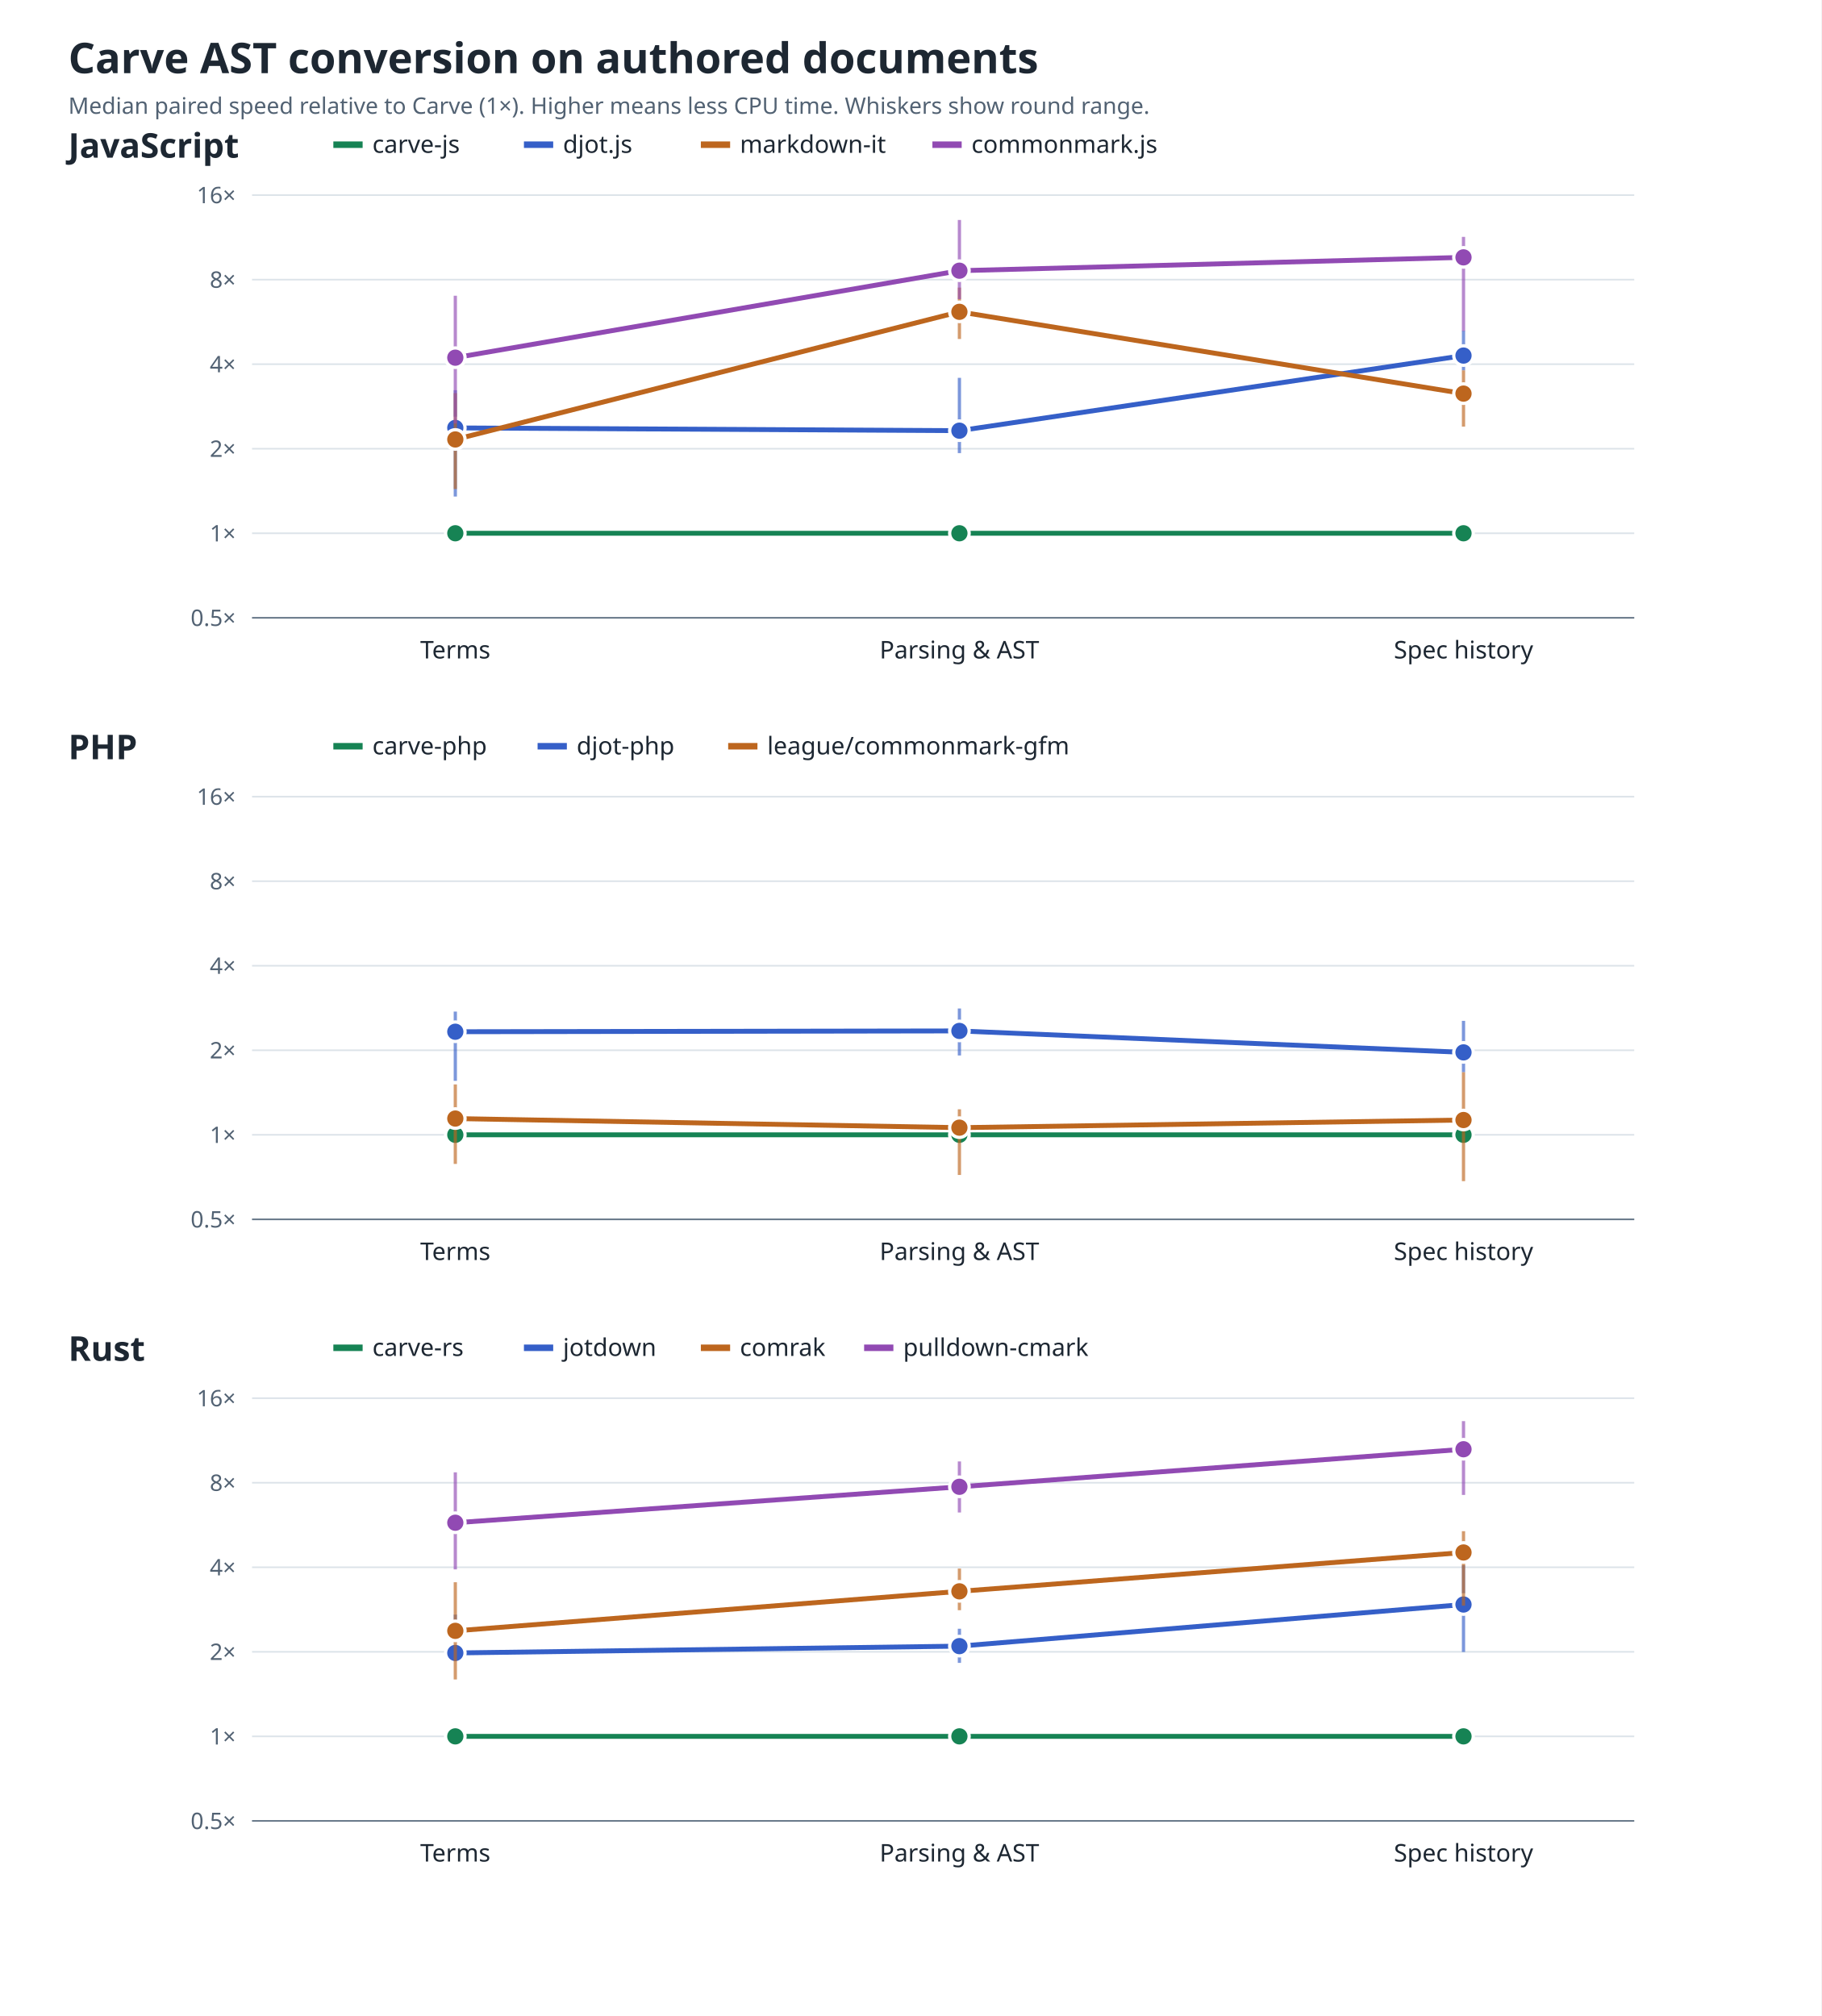
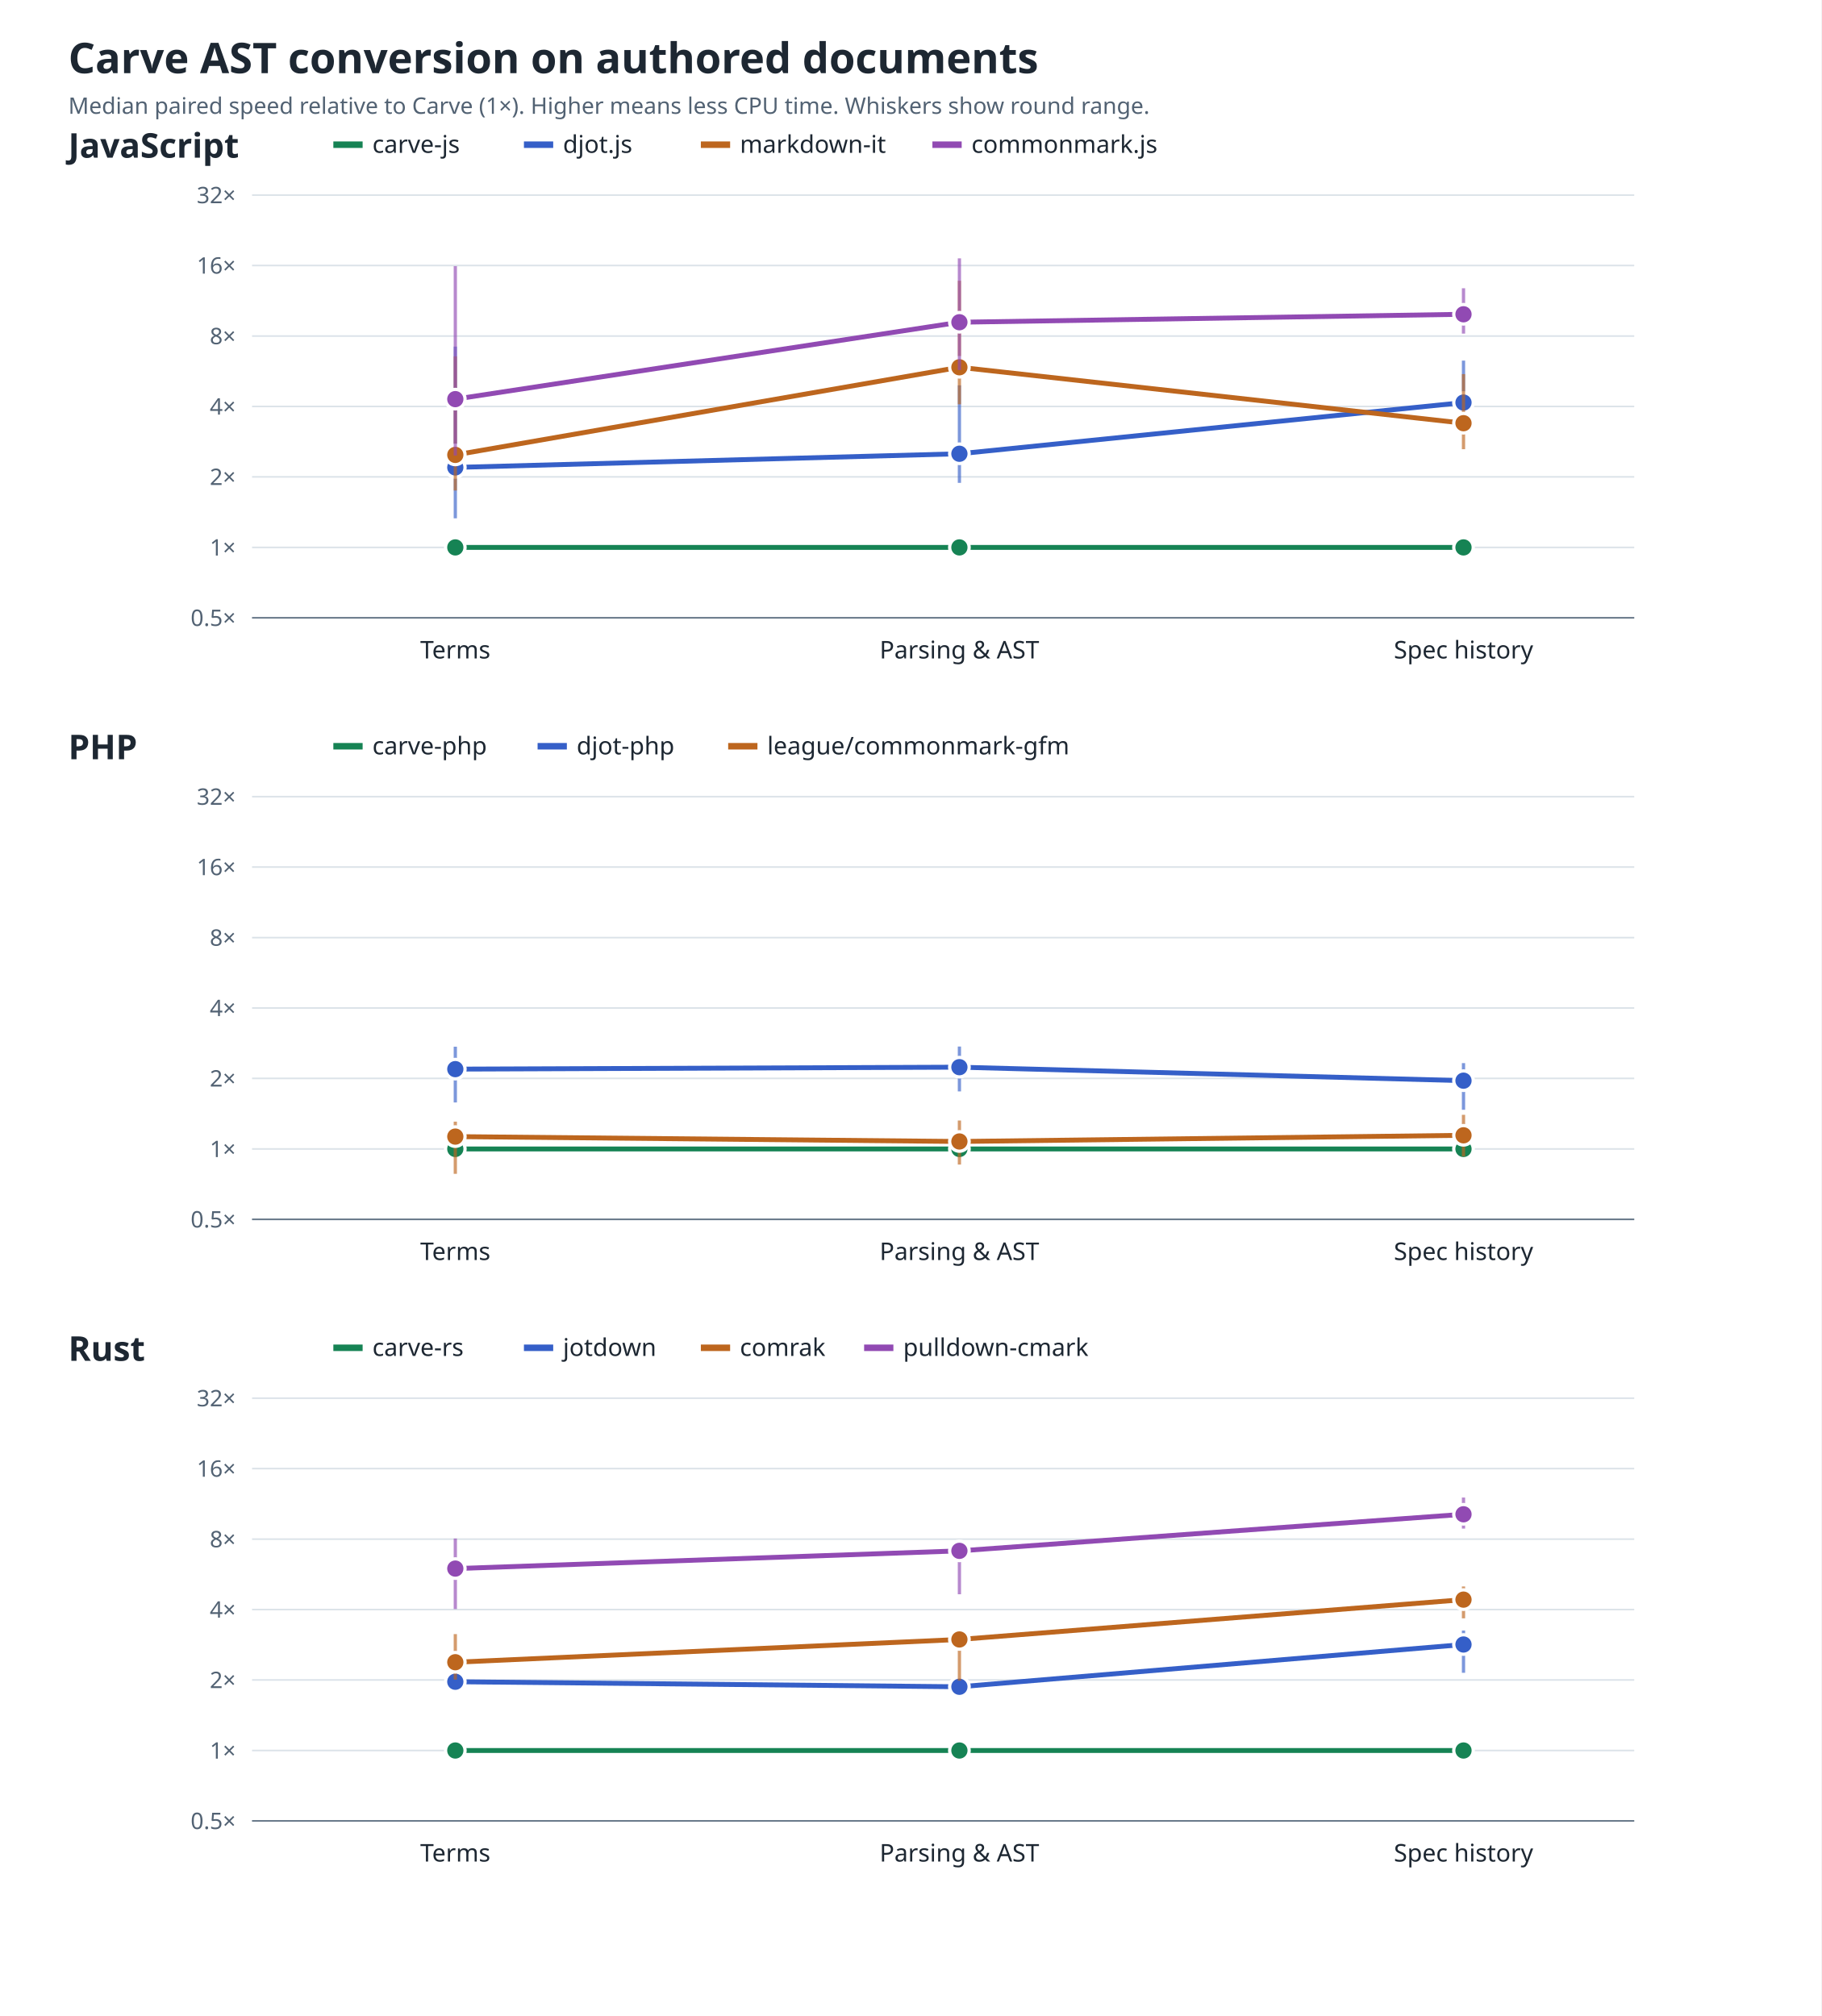
<svg xmlns="http://www.w3.org/2000/svg" role="img" aria-labelledby="title desc" viewBox="0 0 1120 1240">
  <style>text{font-family:system-ui,sans-serif;fill:#1d2732}.bg{fill:#fff}.grid{stroke:#dce3e9}.axis{stroke:#687889}.title{font-size:26px;font-weight:700}.panel{font-size:21px;font-weight:700}.label{font-size:15px}.note{font-size:14px;fill:#526273}.line{fill:none;stroke-width:3}.dot{stroke:#fff;stroke-width:2}@media(prefers-color-scheme:dark){text{fill:#edf3f8}.bg{fill:#0e1520}.grid{stroke:#354252}.axis{stroke:#a6b4c3}.note{fill:#a6b4c3}.dot{stroke:#0e1520}}</style>
  <rect class="bg" width="100%" height="100%" />
  <text x="42" y="45" class="title">Carve AST conversion on authored documents</text>
  <text x="42" y="70" class="note">Median paired speed relative to Carve (1×). Higher means less CPU time. Whiskers show round range.</text>
  <text x="42" y="97" class="panel">JavaScript</text>
  <line x1="205" y1="89" x2="223" y2="89" stroke="#168354" stroke-width="4" />
  <text x="229" y="94" class="label">carve-js</text>
  <line x1="322.2" y1="89" x2="340.2" y2="89" stroke="#355fc8" stroke-width="4" />
  <text x="346.2" y="94" class="label">djot.js</text>
  <line x1="431" y1="89" x2="449" y2="89" stroke="#bd661e" stroke-width="4" />
  <text x="455" y="94" class="label">markdown-it</text>
  <line x1="573.4" y1="89" x2="591.4" y2="89" stroke="#914ab3" stroke-width="4" />
  <text x="597.4" y="94" class="label">commonmark.js</text>
  <line class="grid" x1="155" y1="380.0" x2="1005" y2="380.0" />
  <text x="145" y="385.0" text-anchor="end" class="note">0.5×</text>
-   <line class="grid" x1="155" y1="328.0" x2="1005" y2="328.0" />
-   <text x="145" y="333.0" text-anchor="end" class="note">1×</text>
-   <line class="grid" x1="155" y1="276.0" x2="1005" y2="276.0" />
-   <text x="145" y="281.0" text-anchor="end" class="note">2×</text>
-   <line class="grid" x1="155" y1="224.0" x2="1005" y2="224.0" />
-   <text x="145" y="229.0" text-anchor="end" class="note">4×</text>
-   <line class="grid" x1="155" y1="172.0" x2="1005" y2="172.0" />
-   <text x="145" y="177.0" text-anchor="end" class="note">8×</text>
+   <line class="grid" x1="155" y1="336.7" x2="1005" y2="336.7" />
+   <text x="145" y="341.7" text-anchor="end" class="note">1×</text>
+   <line class="grid" x1="155" y1="293.3" x2="1005" y2="293.3" />
+   <text x="145" y="298.3" text-anchor="end" class="note">2×</text>
+   <line class="grid" x1="155" y1="250.0" x2="1005" y2="250.0" />
+   <text x="145" y="255.0" text-anchor="end" class="note">4×</text>
+   <line class="grid" x1="155" y1="206.7" x2="1005" y2="206.7" />
+   <text x="145" y="211.7" text-anchor="end" class="note">8×</text>
+   <line class="grid" x1="155" y1="163.3" x2="1005" y2="163.3" />
+   <text x="145" y="168.3" text-anchor="end" class="note">16×</text>
  <line class="grid" x1="155" y1="120.0" x2="1005" y2="120.0" />
-   <text x="145" y="125.0" text-anchor="end" class="note">16×</text>
+   <text x="145" y="125.0" text-anchor="end" class="note">32×</text>
  <line class="axis" x1="155" y1="380" x2="1005" y2="380" />
  <text x="280" y="405" text-anchor="middle" class="label">Terms</text>
  <text x="590" y="405" text-anchor="middle" class="label">Parsing &amp; AST</text>
  <text x="900" y="405" text-anchor="middle" class="label">Spec history</text>
-   <polyline class="line" stroke="#168354" points="280.0,328.0 590.0,328.0 900.0,328.0" />
-   <circle class="dot" fill="#168354" cx="280" cy="328.0" r="6" />
-   <circle class="dot" fill="#168354" cx="590" cy="328.0" r="6" />
-   <circle class="dot" fill="#168354" cx="900" cy="328.0" r="6" />
-   <polyline class="line" stroke="#355fc8" points="280.0,263.2 590.0,264.9 900.0,218.7" />
-   <line x1="280" y1="305.4" x2="280" y2="240.0" stroke="#355fc8" stroke-width="2" opacity=".65" />
-   <circle class="dot" fill="#355fc8" cx="280" cy="263.2" r="6" />
-   <line x1="590" y1="278.7" x2="590" y2="232.4" stroke="#355fc8" stroke-width="2" opacity=".65" />
-   <circle class="dot" fill="#355fc8" cx="590" cy="264.9" r="6" />
-   <line x1="900" y1="227.8" x2="900" y2="203.4" stroke="#355fc8" stroke-width="2" opacity=".65" />
-   <circle class="dot" fill="#355fc8" cx="900" cy="218.7" r="6" />
-   <polyline class="line" stroke="#bd661e" points="280.0,270.3 590.0,191.8 900.0,242.1" />
-   <line x1="280" y1="300.8" x2="280" y2="241.8" stroke="#bd661e" stroke-width="2" opacity=".65" />
-   <circle class="dot" fill="#bd661e" cx="280" cy="270.3" r="6" />
-   <line x1="590" y1="208.5" x2="590" y2="176.9" stroke="#bd661e" stroke-width="2" opacity=".65" />
-   <circle class="dot" fill="#bd661e" cx="590" cy="191.8" r="6" />
-   <line x1="900" y1="262.4" x2="900" y2="227.8" stroke="#bd661e" stroke-width="2" opacity=".65" />
-   <circle class="dot" fill="#bd661e" cx="900" cy="242.1" r="6" />
-   <polyline class="line" stroke="#914ab3" points="280.0,220.0 590.0,166.5 900.0,158.3" />
-   <line x1="280" y1="260.5" x2="280" y2="181.9" stroke="#914ab3" stroke-width="2" opacity=".65" />
-   <circle class="dot" fill="#914ab3" cx="280" cy="220.0" r="6" />
-   <line x1="590" y1="184.0" x2="590" y2="135.3" stroke="#914ab3" stroke-width="2" opacity=".65" />
-   <circle class="dot" fill="#914ab3" cx="590" cy="166.5" r="6" />
-   <line x1="900" y1="203.6" x2="900" y2="145.7" stroke="#914ab3" stroke-width="2" opacity=".65" />
-   <circle class="dot" fill="#914ab3" cx="900" cy="158.3" r="6" />
+   <polyline class="line" stroke="#168354" points="280.0,336.7 590.0,336.7 900.0,336.7" />
+   <circle class="dot" fill="#168354" cx="280" cy="336.7" r="6" />
+   <circle class="dot" fill="#168354" cx="590" cy="336.7" r="6" />
+   <circle class="dot" fill="#168354" cx="900" cy="336.7" r="6" />
+   <polyline class="line" stroke="#355fc8" points="280.0,287.5 590.0,279.1 900.0,247.6" />
+   <line x1="280" y1="318.8" x2="280" y2="213.2" stroke="#355fc8" stroke-width="2" opacity=".65" />
+   <circle class="dot" fill="#355fc8" cx="280" cy="287.5" r="6" />
+   <line x1="590" y1="297.0" x2="590" y2="237.0" stroke="#355fc8" stroke-width="2" opacity=".65" />
+   <circle class="dot" fill="#355fc8" cx="590" cy="279.1" r="6" />
+   <line x1="900" y1="258.8" x2="900" y2="221.8" stroke="#355fc8" stroke-width="2" opacity=".65" />
+   <circle class="dot" fill="#355fc8" cx="900" cy="247.6" r="6" />
+   <polyline class="line" stroke="#bd661e" points="280.0,279.8 590.0,225.9 900.0,260.3" />
+   <line x1="280" y1="301.7" x2="280" y2="219.2" stroke="#bd661e" stroke-width="2" opacity=".65" />
+   <circle class="dot" fill="#bd661e" cx="280" cy="279.8" r="6" />
+   <line x1="590" y1="248.7" x2="590" y2="172.7" stroke="#bd661e" stroke-width="2" opacity=".65" />
+   <circle class="dot" fill="#bd661e" cx="590" cy="225.9" r="6" />
+   <line x1="900" y1="276.3" x2="900" y2="230.1" stroke="#bd661e" stroke-width="2" opacity=".65" />
+   <circle class="dot" fill="#bd661e" cx="900" cy="260.3" r="6" />
+   <polyline class="line" stroke="#914ab3" points="280.0,245.5 590.0,198.2 900.0,193.3" />
+   <line x1="280" y1="280.2" x2="280" y2="163.7" stroke="#914ab3" stroke-width="2" opacity=".65" />
+   <circle class="dot" fill="#914ab3" cx="280" cy="245.5" r="6" />
+   <line x1="590" y1="227.6" x2="590" y2="158.9" stroke="#914ab3" stroke-width="2" opacity=".65" />
+   <circle class="dot" fill="#914ab3" cx="590" cy="198.2" r="6" />
+   <line x1="900" y1="205.2" x2="900" y2="177.3" stroke="#914ab3" stroke-width="2" opacity=".65" />
+   <circle class="dot" fill="#914ab3" cx="900" cy="193.3" r="6" />
  <text x="42" y="467" class="panel">PHP</text>
  <line x1="205" y1="459" x2="223" y2="459" stroke="#168354" stroke-width="4" />
  <text x="229" y="464" class="label">carve-php</text>
  <line x1="330.6" y1="459" x2="348.6" y2="459" stroke="#355fc8" stroke-width="4" />
  <text x="354.6" y="464" class="label">djot-php</text>
  <line x1="447.8" y1="459" x2="465.8" y2="459" stroke="#bd661e" stroke-width="4" />
  <text x="471.8" y="464" class="label">league/commonmark-gfm</text>
  <line class="grid" x1="155" y1="750.0" x2="1005" y2="750.0" />
  <text x="145" y="755.0" text-anchor="end" class="note">0.5×</text>
-   <line class="grid" x1="155" y1="698.0" x2="1005" y2="698.0" />
-   <text x="145" y="703.0" text-anchor="end" class="note">1×</text>
-   <line class="grid" x1="155" y1="646.0" x2="1005" y2="646.0" />
-   <text x="145" y="651.0" text-anchor="end" class="note">2×</text>
-   <line class="grid" x1="155" y1="594.0" x2="1005" y2="594.0" />
-   <text x="145" y="599.0" text-anchor="end" class="note">4×</text>
-   <line class="grid" x1="155" y1="542.0" x2="1005" y2="542.0" />
-   <text x="145" y="547.0" text-anchor="end" class="note">8×</text>
+   <line class="grid" x1="155" y1="706.7" x2="1005" y2="706.7" />
+   <text x="145" y="711.7" text-anchor="end" class="note">1×</text>
+   <line class="grid" x1="155" y1="663.3" x2="1005" y2="663.3" />
+   <text x="145" y="668.3" text-anchor="end" class="note">2×</text>
+   <line class="grid" x1="155" y1="620.0" x2="1005" y2="620.0" />
+   <text x="145" y="625.0" text-anchor="end" class="note">4×</text>
+   <line class="grid" x1="155" y1="576.7" x2="1005" y2="576.7" />
+   <text x="145" y="581.7" text-anchor="end" class="note">8×</text>
+   <line class="grid" x1="155" y1="533.3" x2="1005" y2="533.3" />
+   <text x="145" y="538.3" text-anchor="end" class="note">16×</text>
  <line class="grid" x1="155" y1="490.0" x2="1005" y2="490.0" />
-   <text x="145" y="495.0" text-anchor="end" class="note">16×</text>
+   <text x="145" y="495.0" text-anchor="end" class="note">32×</text>
  <line class="axis" x1="155" y1="750" x2="1005" y2="750" />
  <text x="280" y="775" text-anchor="middle" class="label">Terms</text>
  <text x="590" y="775" text-anchor="middle" class="label">Parsing &amp; AST</text>
  <text x="900" y="775" text-anchor="middle" class="label">Spec history</text>
-   <polyline class="line" stroke="#168354" points="280.0,698.0 590.0,698.0 900.0,698.0" />
-   <circle class="dot" fill="#168354" cx="280" cy="698.0" r="6" />
-   <circle class="dot" fill="#168354" cx="590" cy="698.0" r="6" />
-   <circle class="dot" fill="#168354" cx="900" cy="698.0" r="6" />
-   <polyline class="line" stroke="#355fc8" points="280.0,634.6 590.0,634.1 900.0,647.3" />
-   <line x1="280" y1="664.8" x2="280" y2="622.2" stroke="#355fc8" stroke-width="2" opacity=".65" />
-   <circle class="dot" fill="#355fc8" cx="280" cy="634.6" r="6" />
-   <line x1="590" y1="649.2" x2="590" y2="620.3" stroke="#355fc8" stroke-width="2" opacity=".65" />
-   <circle class="dot" fill="#355fc8" cx="590" cy="634.1" r="6" />
-   <line x1="900" y1="659.5" x2="900" y2="627.9" stroke="#355fc8" stroke-width="2" opacity=".65" />
-   <circle class="dot" fill="#355fc8" cx="900" cy="647.3" r="6" />
-   <polyline class="line" stroke="#bd661e" points="280.0,688.0 590.0,693.6 900.0,688.9" />
-   <line x1="280" y1="715.9" x2="280" y2="667.0" stroke="#bd661e" stroke-width="2" opacity=".65" />
-   <circle class="dot" fill="#bd661e" cx="280" cy="688.0" r="6" />
-   <line x1="590" y1="722.7" x2="590" y2="682.3" stroke="#bd661e" stroke-width="2" opacity=".65" />
-   <circle class="dot" fill="#bd661e" cx="590" cy="693.6" r="6" />
-   <line x1="900" y1="726.5" x2="900" y2="659.5" stroke="#bd661e" stroke-width="2" opacity=".65" />
-   <circle class="dot" fill="#bd661e" cx="900" cy="688.9" r="6" />
+   <polyline class="line" stroke="#168354" points="280.0,706.7 590.0,706.7 900.0,706.7" />
+   <circle class="dot" fill="#168354" cx="280" cy="706.7" r="6" />
+   <circle class="dot" fill="#168354" cx="590" cy="706.7" r="6" />
+   <circle class="dot" fill="#168354" cx="900" cy="706.7" r="6" />
+   <polyline class="line" stroke="#355fc8" points="280.0,657.6 590.0,656.4 900.0,664.7" />
+   <line x1="280" y1="678.1" x2="280" y2="643.8" stroke="#355fc8" stroke-width="2" opacity=".65" />
+   <circle class="dot" fill="#355fc8" cx="280" cy="657.6" r="6" />
+   <line x1="590" y1="671.3" x2="590" y2="643.7" stroke="#355fc8" stroke-width="2" opacity=".65" />
+   <circle class="dot" fill="#355fc8" cx="590" cy="656.4" r="6" />
+   <line x1="900" y1="682.6" x2="900" y2="653.9" stroke="#355fc8" stroke-width="2" opacity=".65" />
+   <circle class="dot" fill="#355fc8" cx="900" cy="664.7" r="6" />
+   <polyline class="line" stroke="#bd661e" points="280.0,699.1 590.0,702.1 900.0,698.3" />
+   <line x1="280" y1="722.0" x2="280" y2="689.9" stroke="#bd661e" stroke-width="2" opacity=".65" />
+   <circle class="dot" fill="#bd661e" cx="280" cy="699.1" r="6" />
+   <line x1="590" y1="716.3" x2="590" y2="689.2" stroke="#bd661e" stroke-width="2" opacity=".65" />
+   <circle class="dot" fill="#bd661e" cx="590" cy="702.1" r="6" />
+   <line x1="900" y1="711.3" x2="900" y2="685.7" stroke="#bd661e" stroke-width="2" opacity=".65" />
+   <circle class="dot" fill="#bd661e" cx="900" cy="698.3" r="6" />
  <text x="42" y="837" class="panel">Rust</text>
  <line x1="205" y1="829" x2="223" y2="829" stroke="#168354" stroke-width="4" />
  <text x="229" y="834" class="label">carve-rs</text>
  <line x1="322.2" y1="829" x2="340.2" y2="829" stroke="#355fc8" stroke-width="4" />
  <text x="346.2" y="834" class="label">jotdown</text>
  <line x1="431" y1="829" x2="449" y2="829" stroke="#bd661e" stroke-width="4" />
  <text x="455" y="834" class="label">comrak</text>
  <line x1="531.4" y1="829" x2="549.4" y2="829" stroke="#914ab3" stroke-width="4" />
  <text x="555.4" y="834" class="label">pulldown-cmark</text>
  <line class="grid" x1="155" y1="1120.0" x2="1005" y2="1120.0" />
  <text x="145" y="1125.0" text-anchor="end" class="note">0.5×</text>
-   <line class="grid" x1="155" y1="1068.0" x2="1005" y2="1068.0" />
-   <text x="145" y="1073.0" text-anchor="end" class="note">1×</text>
-   <line class="grid" x1="155" y1="1016.0" x2="1005" y2="1016.0" />
-   <text x="145" y="1021.0" text-anchor="end" class="note">2×</text>
-   <line class="grid" x1="155" y1="964.0" x2="1005" y2="964.0" />
-   <text x="145" y="969.0" text-anchor="end" class="note">4×</text>
-   <line class="grid" x1="155" y1="912.0" x2="1005" y2="912.0" />
-   <text x="145" y="917.0" text-anchor="end" class="note">8×</text>
+   <line class="grid" x1="155" y1="1076.7" x2="1005" y2="1076.7" />
+   <text x="145" y="1081.7" text-anchor="end" class="note">1×</text>
+   <line class="grid" x1="155" y1="1033.3" x2="1005" y2="1033.3" />
+   <text x="145" y="1038.3" text-anchor="end" class="note">2×</text>
+   <line class="grid" x1="155" y1="990.0" x2="1005" y2="990.0" />
+   <text x="145" y="995.0" text-anchor="end" class="note">4×</text>
+   <line class="grid" x1="155" y1="946.7" x2="1005" y2="946.7" />
+   <text x="145" y="951.7" text-anchor="end" class="note">8×</text>
+   <line class="grid" x1="155" y1="903.3" x2="1005" y2="903.3" />
+   <text x="145" y="908.3" text-anchor="end" class="note">16×</text>
  <line class="grid" x1="155" y1="860.0" x2="1005" y2="860.0" />
-   <text x="145" y="865.0" text-anchor="end" class="note">16×</text>
+   <text x="145" y="865.0" text-anchor="end" class="note">32×</text>
  <line class="axis" x1="155" y1="1120" x2="1005" y2="1120" />
  <text x="280" y="1145" text-anchor="middle" class="label">Terms</text>
  <text x="590" y="1145" text-anchor="middle" class="label">Parsing &amp; AST</text>
  <text x="900" y="1145" text-anchor="middle" class="label">Spec history</text>
-   <polyline class="line" stroke="#168354" points="280.0,1068.0 590.0,1068.0 900.0,1068.0" />
-   <circle class="dot" fill="#168354" cx="280" cy="1068.0" r="6" />
-   <circle class="dot" fill="#168354" cx="590" cy="1068.0" r="6" />
-   <circle class="dot" fill="#168354" cx="900" cy="1068.0" r="6" />
-   <polyline class="line" stroke="#355fc8" points="280.0,1016.7 590.0,1012.5 900.0,986.9" />
-   <line x1="280" y1="1021.1" x2="280" y2="993.1" stroke="#355fc8" stroke-width="2" opacity=".65" />
-   <circle class="dot" fill="#355fc8" cx="280" cy="1016.7" r="6" />
-   <line x1="590" y1="1022.8" x2="590" y2="1001.8" stroke="#355fc8" stroke-width="2" opacity=".65" />
-   <circle class="dot" fill="#355fc8" cx="590" cy="1012.5" r="6" />
-   <line x1="900" y1="1016.1" x2="900" y2="962.7" stroke="#355fc8" stroke-width="2" opacity=".65" />
-   <circle class="dot" fill="#355fc8" cx="900" cy="986.9" r="6" />
-   <polyline class="line" stroke="#bd661e" points="280.0,1003.1 590.0,978.8 900.0,954.9" />
-   <line x1="280" y1="1033.0" x2="280" y2="973.2" stroke="#bd661e" stroke-width="2" opacity=".65" />
-   <circle class="dot" fill="#bd661e" cx="280" cy="1003.1" r="6" />
-   <line x1="590" y1="990.4" x2="590" y2="964.8" stroke="#bd661e" stroke-width="2" opacity=".65" />
-   <circle class="dot" fill="#bd661e" cx="590" cy="978.8" r="6" />
-   <line x1="900" y1="987.6" x2="900" y2="941.8" stroke="#bd661e" stroke-width="2" opacity=".65" />
-   <circle class="dot" fill="#bd661e" cx="900" cy="954.9" r="6" />
-   <polyline class="line" stroke="#914ab3" points="280.0,936.6 590.0,914.5 900.0,891.4" />
-   <line x1="280" y1="965.3" x2="280" y2="905.6" stroke="#914ab3" stroke-width="2" opacity=".65" />
-   <circle class="dot" fill="#914ab3" cx="280" cy="936.6" r="6" />
-   <line x1="590" y1="930.3" x2="590" y2="898.9" stroke="#914ab3" stroke-width="2" opacity=".65" />
-   <circle class="dot" fill="#914ab3" cx="590" cy="914.5" r="6" />
-   <line x1="900" y1="919.5" x2="900" y2="874.1" stroke="#914ab3" stroke-width="2" opacity=".65" />
-   <circle class="dot" fill="#914ab3" cx="900" cy="891.4" r="6" />
+   <polyline class="line" stroke="#168354" points="280.0,1076.7 590.0,1076.7 900.0,1076.7" />
+   <circle class="dot" fill="#168354" cx="280" cy="1076.7" r="6" />
+   <circle class="dot" fill="#168354" cx="590" cy="1076.7" r="6" />
+   <circle class="dot" fill="#168354" cx="900" cy="1076.7" r="6" />
+   <polyline class="line" stroke="#355fc8" points="280.0,1034.4 590.0,1037.5 900.0,1011.5" />
+   <line x1="280" y1="1041.1" x2="280" y2="1022.4" stroke="#355fc8" stroke-width="2" opacity=".65" />
+   <circle class="dot" fill="#355fc8" cx="280" cy="1034.4" r="6" />
+   <line x1="590" y1="1039.9" x2="590" y2="1033.0" stroke="#355fc8" stroke-width="2" opacity=".65" />
+   <circle class="dot" fill="#355fc8" cx="590" cy="1037.5" r="6" />
+   <line x1="900" y1="1028.9" x2="900" y2="1002.9" stroke="#355fc8" stroke-width="2" opacity=".65" />
+   <circle class="dot" fill="#355fc8" cx="900" cy="1011.5" r="6" />
+   <polyline class="line" stroke="#bd661e" points="280.0,1022.4 590.0,1008.4 900.0,983.9" />
+   <line x1="280" y1="1033.1" x2="280" y2="1005.1" stroke="#bd661e" stroke-width="2" opacity=".65" />
+   <circle class="dot" fill="#bd661e" cx="280" cy="1022.4" r="6" />
+   <line x1="590" y1="1033.7" x2="590" y2="1003.4" stroke="#bd661e" stroke-width="2" opacity=".65" />
+   <circle class="dot" fill="#bd661e" cx="590" cy="1008.4" r="6" />
+   <line x1="900" y1="995.4" x2="900" y2="975.8" stroke="#bd661e" stroke-width="2" opacity=".65" />
+   <circle class="dot" fill="#bd661e" cx="900" cy="983.9" r="6" />
+   <polyline class="line" stroke="#914ab3" points="280.0,964.8 590.0,953.9 900.0,931.4" />
+   <line x1="280" y1="989.7" x2="280" y2="946.3" stroke="#914ab3" stroke-width="2" opacity=".65" />
+   <circle class="dot" fill="#914ab3" cx="280" cy="964.8" r="6" />
+   <line x1="590" y1="980.6" x2="590" y2="948.6" stroke="#914ab3" stroke-width="2" opacity=".65" />
+   <circle class="dot" fill="#914ab3" cx="590" cy="953.9" r="6" />
+   <line x1="900" y1="940.2" x2="900" y2="921.1" stroke="#914ab3" stroke-width="2" opacity=".65" />
+   <circle class="dot" fill="#914ab3" cx="900" cy="931.4" r="6" />
</svg>
